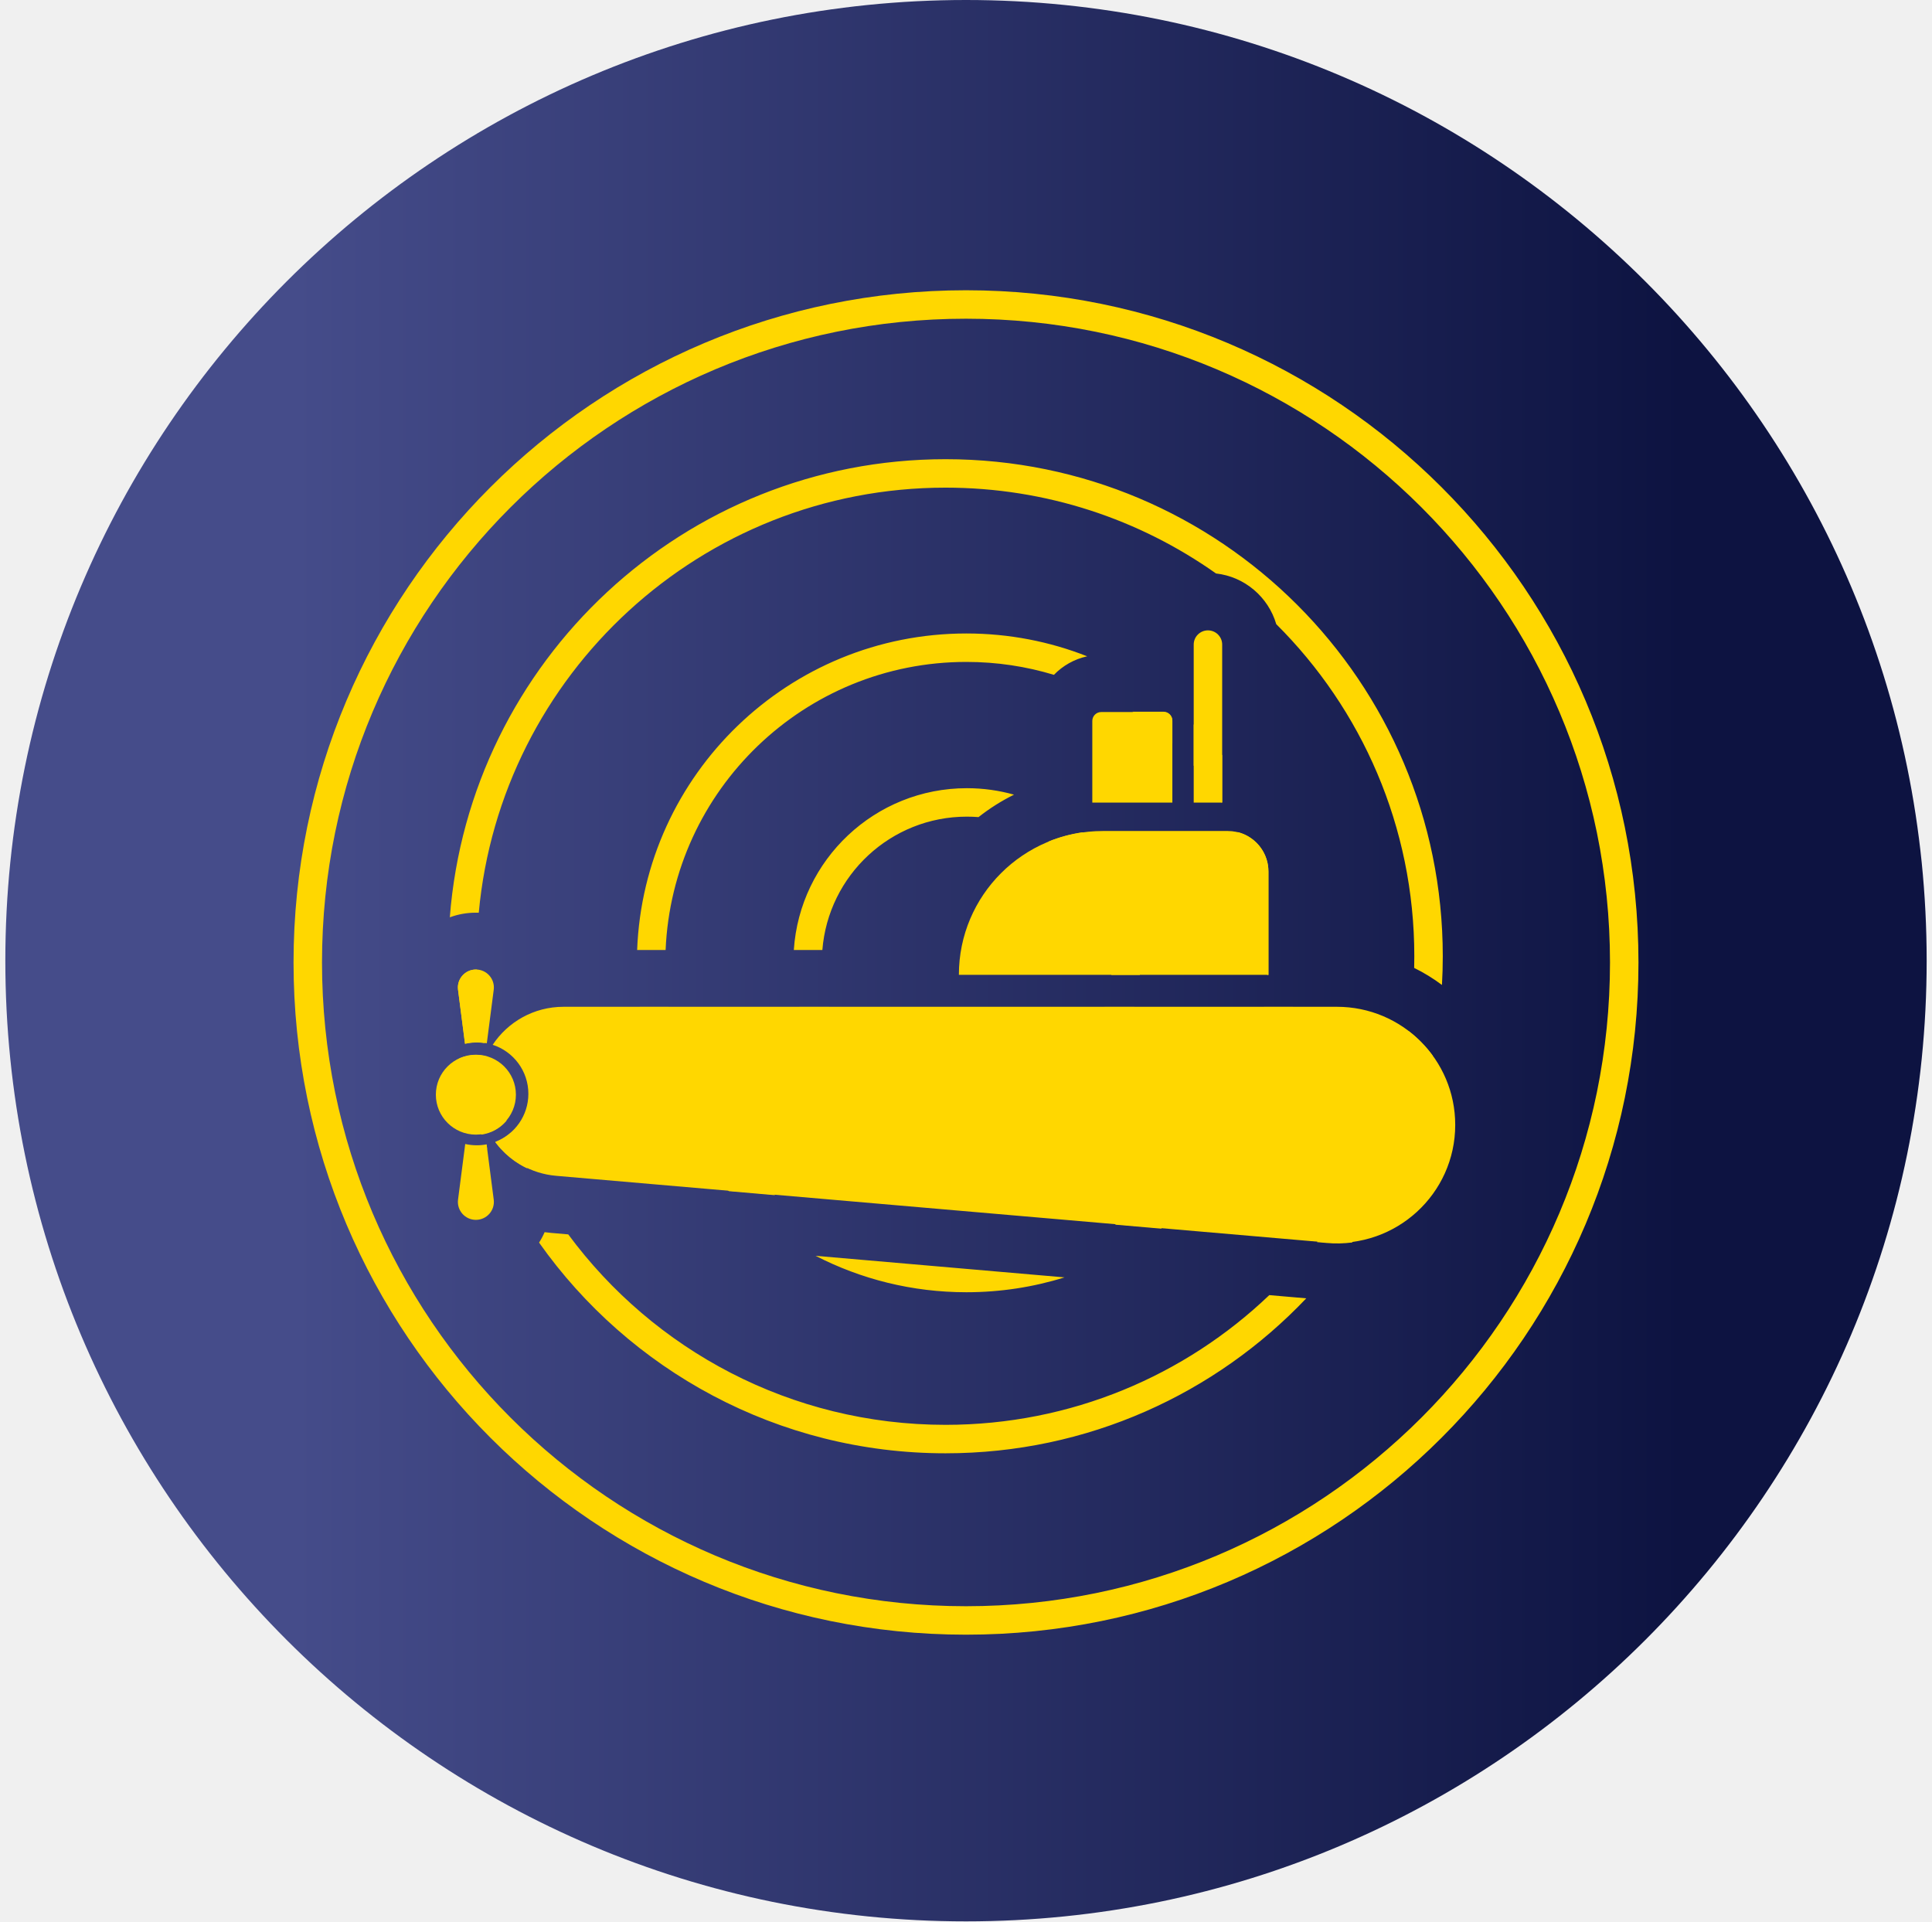
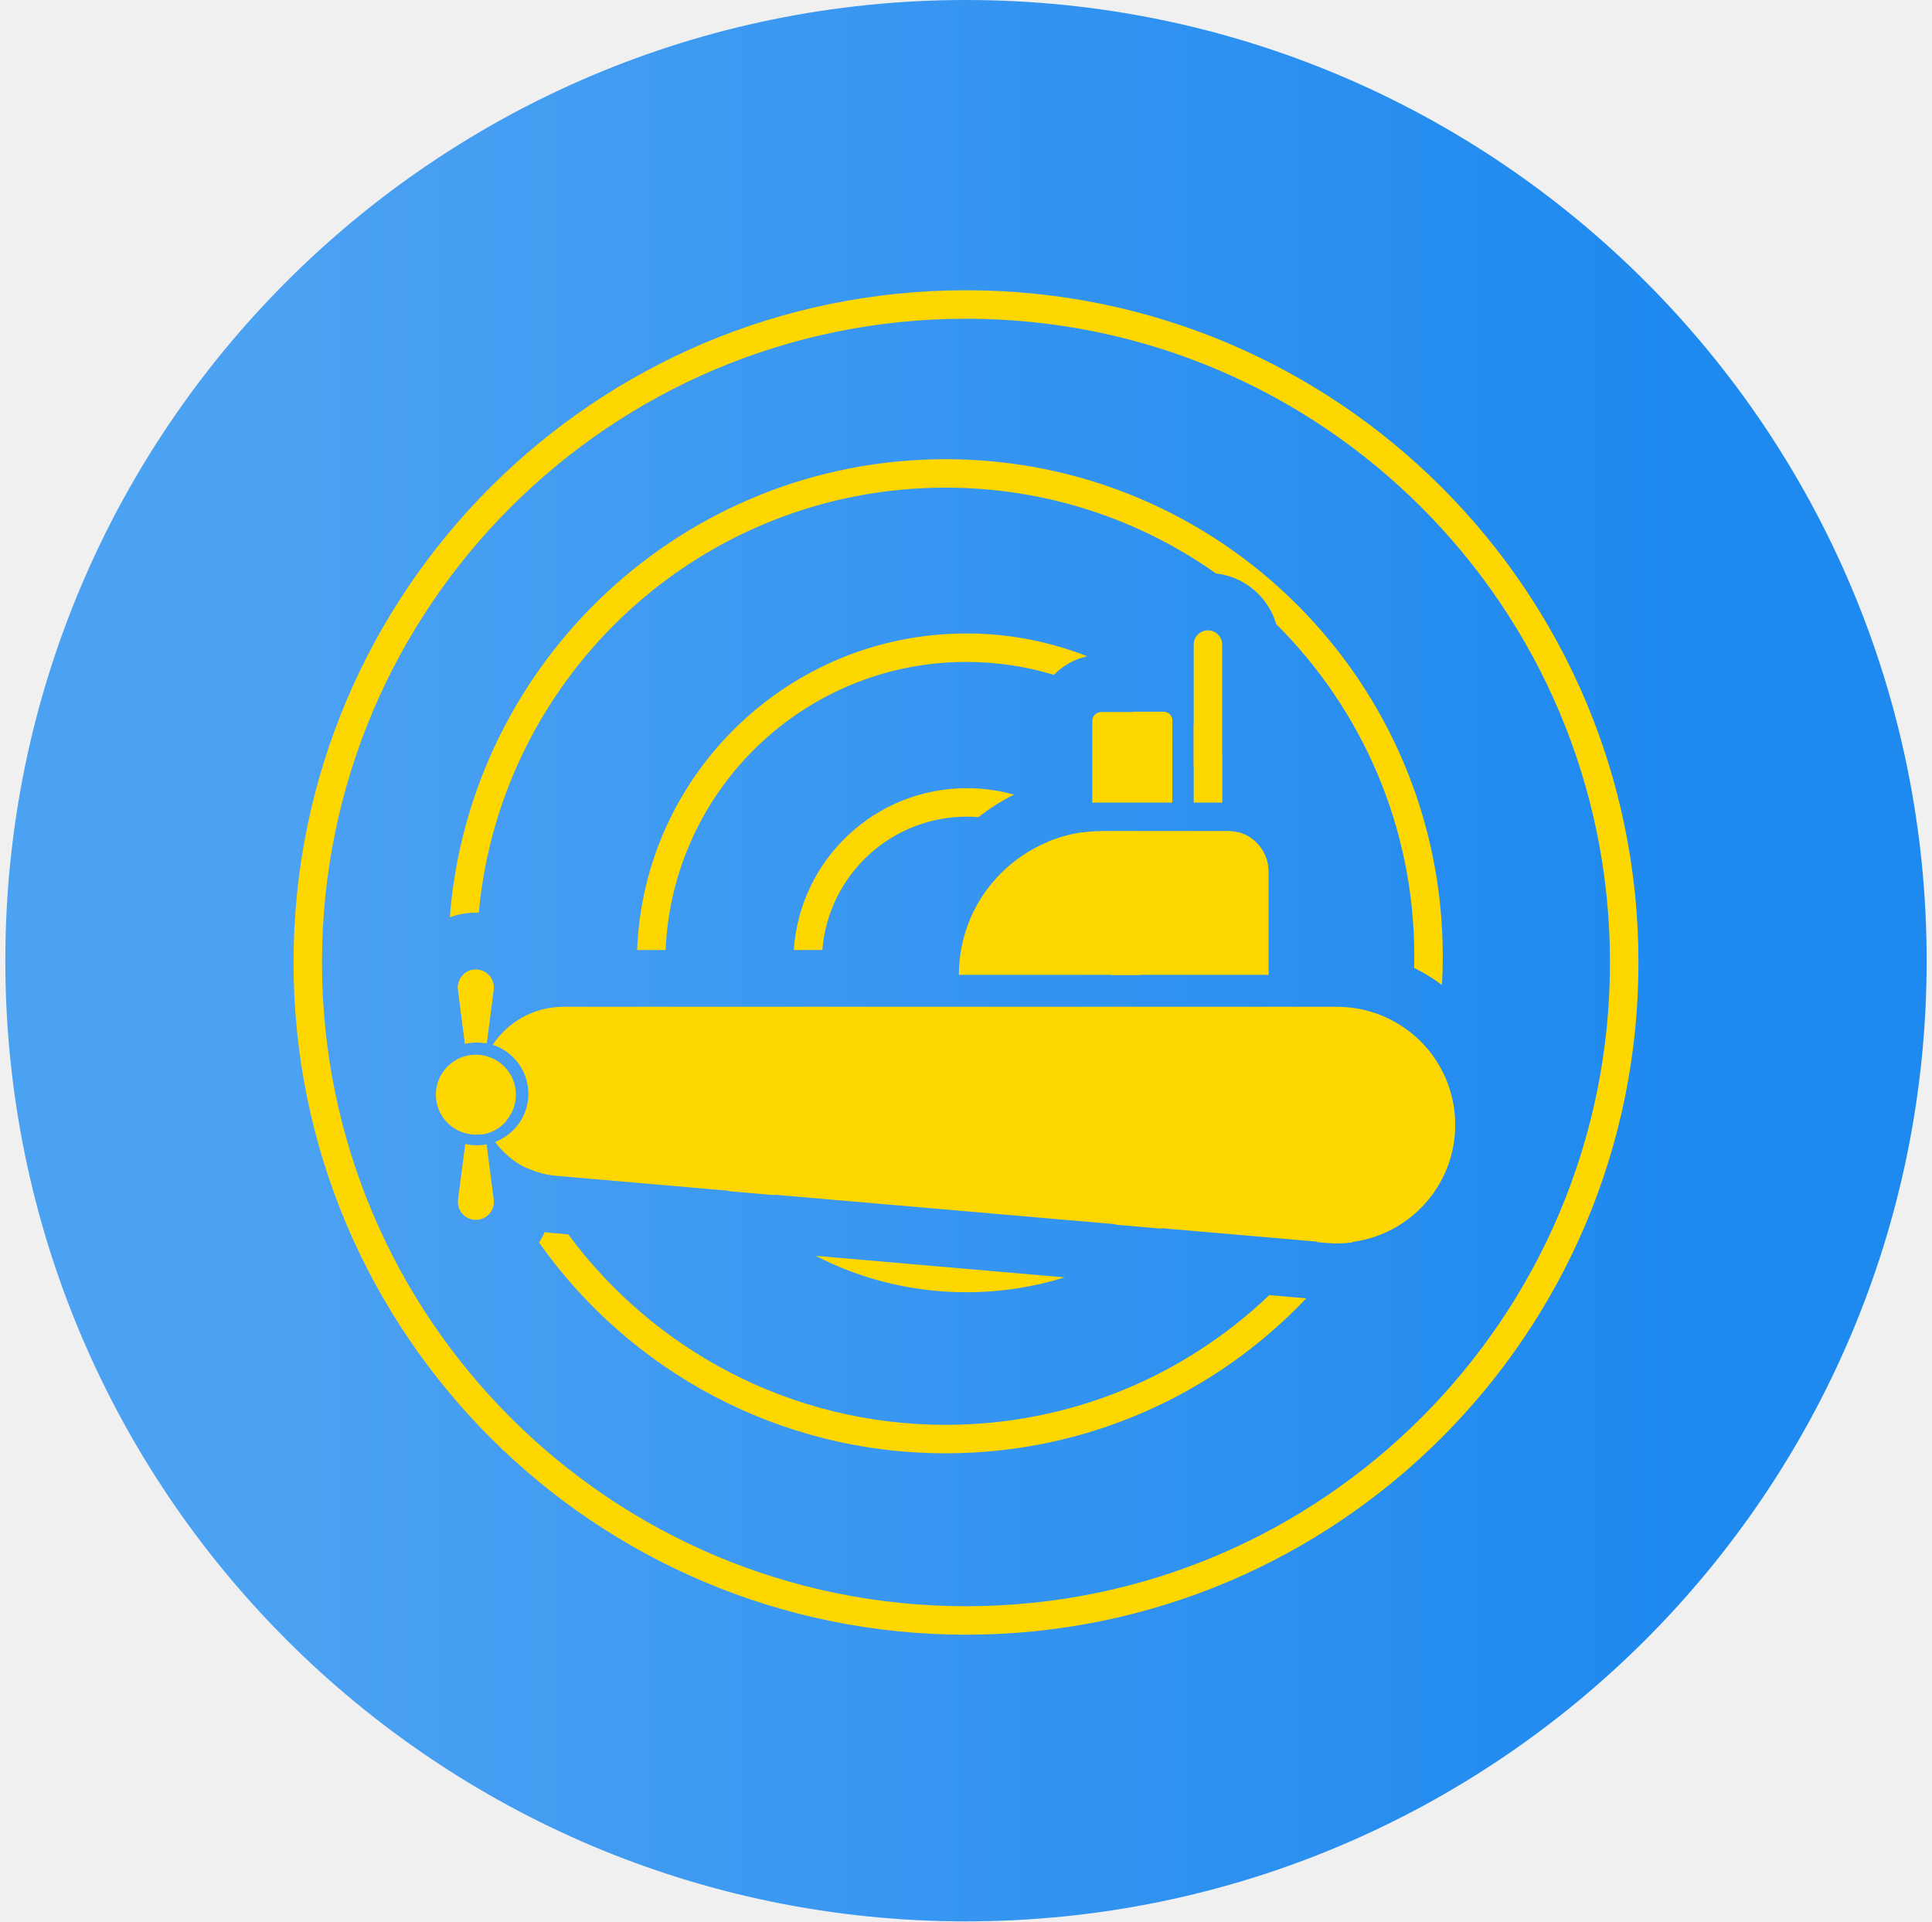
<svg xmlns="http://www.w3.org/2000/svg" width="181" height="180" viewBox="0 0 181 180" fill="none">
  <g clip-path="url(#clip0_2005_158)">
    <path d="M180.5 90C180.5 139.706 140.206 180 90.5 180C40.794 180 0.5 139.706 0.5 90C0.5 40.294 40.794 0 90.5 0C140.206 0 180.5 40.294 180.5 90Z" fill="url(#paint0_linear_2005_158)" />
    <path fill-rule="evenodd" clip-rule="evenodd" d="M90.5 150.476C123.821 150.476 150.833 123.475 150.833 90.167C150.833 56.859 123.821 29.858 90.5 29.858C57.179 29.858 30.167 56.859 30.167 90.167C30.167 123.475 57.179 150.476 90.5 150.476ZM90.5 153.142C125.294 153.142 153.5 124.947 153.5 90.167C153.5 55.387 125.294 27.192 90.5 27.192C55.706 27.192 27.5 55.387 27.5 90.167C27.5 124.947 55.706 153.142 90.5 153.142ZM132.487 90.677C132.496 90.313 132.5 89.949 132.5 89.584C132.5 77.425 127.555 66.421 119.566 58.472C118.824 55.936 116.616 54.027 113.921 53.724C106.762 48.66 98.02 45.684 88.583 45.684C65.704 45.684 46.911 63.173 44.853 85.507C44.764 85.504 44.674 85.502 44.583 85.502C43.721 85.502 42.899 85.656 42.141 85.937C44.002 61.925 64.084 43.019 88.583 43.019C114.311 43.019 135.167 63.867 135.167 89.584C135.167 90.487 135.141 91.383 135.09 92.274C134.277 91.664 133.406 91.129 132.487 90.677ZM131.945 96.581C132.817 97.242 133.588 98.03 134.231 98.916C132.928 105.319 130.31 111.245 126.672 116.399C125.899 116.498 125.104 116.516 124.294 116.446L123.382 116.367C127.749 110.706 130.765 103.95 131.945 96.581ZM111.833 67.865C112.782 68.769 113.673 69.732 114.5 70.749V75.173H114.402C113.633 73.956 112.774 72.802 111.833 71.72V67.865ZM101.853 61.485C98.349 60.104 94.531 59.346 90.537 59.346C73.891 59.346 60.322 72.516 59.69 89.001H62.358C62.989 73.989 75.364 62.011 90.537 62.011C93.388 62.011 96.142 62.434 98.736 63.221C99.567 62.364 100.644 61.747 101.853 61.485ZM109.833 69.643C108.671 68.552 107.416 67.559 106.081 66.676H109C109.057 66.676 109.113 66.682 109.167 66.693C109.547 66.77 109.833 67.106 109.833 67.509V69.643ZM94.998 74.447C93.594 74.052 92.114 73.84 90.583 73.84C81.973 73.84 74.926 80.534 74.369 89.001H77.043C77.595 82.008 83.446 76.506 90.583 76.506C90.95 76.506 91.313 76.52 91.673 76.549C92.7 75.738 93.814 75.032 94.998 74.447ZM104.11 91.333C104.147 90.922 104.167 90.505 104.167 90.084C104.167 85.41 101.804 81.288 98.208 78.845C99.221 78.429 100.295 78.133 101.414 77.974C104.74 80.948 106.833 85.272 106.833 90.084C106.833 90.504 106.817 90.921 106.786 91.333H104.11ZM77.678 94.332C79.462 99.75 84.566 103.662 90.583 103.662C96.601 103.662 101.705 99.75 103.489 94.332H106.272C104.404 101.243 98.088 106.327 90.583 106.327C83.079 106.327 76.763 101.243 74.895 94.332H77.678ZM62.634 94.332H59.941C60.831 100.993 63.848 106.982 68.287 111.593L72.609 111.968C67.338 107.625 63.672 101.405 62.634 94.332ZM104.458 114.728L108.776 115.102C115.386 110.255 119.994 102.842 121.133 94.332H118.44C117.155 103.082 111.849 110.526 104.458 114.728ZM118.718 91.333H118.833V81.641C118.833 81.245 118.773 80.863 118.66 80.504C118.266 79.245 117.235 78.267 115.943 77.949C117.735 81.655 118.74 85.812 118.74 90.204C118.74 90.582 118.733 90.958 118.718 91.333ZM99.732 119.669L76.411 117.649C80.644 119.83 85.447 121.061 90.537 121.061C93.739 121.061 96.827 120.574 99.732 119.669ZM49.423 109.474C48.864 108.376 48.349 107.252 47.882 106.103C47.451 106.487 46.951 106.794 46.403 107.005C46.416 107.022 46.429 107.039 46.441 107.056C46.458 107.078 46.475 107.101 46.492 107.123C46.629 107.3 46.772 107.471 46.923 107.636C47.445 108.206 48.049 108.701 48.718 109.1C48.946 109.236 49.181 109.361 49.423 109.474ZM45.678 98.992C46.127 101.051 46.722 103.056 47.45 104.996C47.069 105.447 46.583 105.807 46.031 106.038C45.827 106.123 45.614 106.191 45.393 106.239C45.293 106.261 45.192 106.279 45.089 106.293C44.209 104.005 43.504 101.63 42.991 99.184C43.254 99.06 43.533 98.967 43.825 98.907C44.07 98.856 44.324 98.83 44.583 98.83C44.611 98.83 44.639 98.83 44.667 98.831C44.91 98.836 45.148 98.865 45.378 98.914C45.48 98.936 45.579 98.962 45.678 98.992ZM44.684 90.836C44.75 93.182 45 95.482 45.42 97.722C45.273 97.699 45.123 97.683 44.972 97.673C44.871 97.667 44.769 97.664 44.667 97.664C44.639 97.664 44.611 97.664 44.583 97.665C44.565 97.665 44.546 97.665 44.528 97.666C44.197 97.675 43.875 97.718 43.565 97.79L42.912 92.733C42.901 92.65 42.897 92.568 42.898 92.487C42.899 92.424 42.904 92.363 42.911 92.302C43.016 91.484 43.715 90.833 44.583 90.833C44.617 90.833 44.651 90.834 44.684 90.836ZM45.64 107.66C45.584 107.527 45.528 107.393 45.474 107.26C45.511 107.253 45.548 107.247 45.586 107.239L45.64 107.66ZM50.503 116.41C50.701 116.1 50.875 115.774 51.023 115.434C51.228 115.462 51.435 115.485 51.643 115.503L53.236 115.641C61.234 126.464 74.089 133.483 88.583 133.483C100.347 133.483 111.031 128.86 118.914 121.331L122.379 121.631C113.89 130.573 101.888 136.149 88.583 136.149C72.849 136.149 58.937 128.351 50.503 116.41Z" fill="#FFD700" />
    <path fill-rule="evenodd" clip-rule="evenodd" d="M113.167 59.055C112.43 59.055 111.833 59.651 111.833 60.385V75.19H114.5V60.385C114.5 59.651 113.903 59.055 113.167 59.055ZM115.029 77.851C117.13 77.851 118.833 79.551 118.833 81.648V91.325H89.833C89.833 83.884 95.877 77.851 103.333 77.851H115.029ZM102.333 67.538C102.333 67.079 102.706 66.706 103.167 66.706H109C109.46 66.706 109.833 67.079 109.833 67.538V75.19H102.333V67.538ZM44.583 90.826C43.567 90.826 42.782 91.717 42.912 92.723L43.564 97.772C43.918 97.689 44.287 97.646 44.667 97.646C44.988 97.646 45.303 97.677 45.607 97.737L46.255 92.723C46.385 91.717 45.6 90.826 44.583 90.826ZM46.403 106.973C48.215 106.277 49.5 104.523 49.5 102.47C49.5 100.325 48.097 98.507 46.157 97.88C47.578 95.737 50.015 94.319 52.79 94.319H125.251C131.372 94.319 136.333 99.271 136.333 105.38C136.333 111.865 130.768 116.959 124.294 116.399L52.104 110.154C49.757 109.951 47.718 108.743 46.403 106.973ZM43.585 107.173C43.933 107.252 44.295 107.294 44.667 107.294C44.981 107.294 45.288 107.264 45.586 107.207L46.255 112.383C46.385 113.389 45.6 114.28 44.583 114.28C43.567 114.28 42.782 113.389 42.912 112.383L43.585 107.173ZM48.333 102.553C48.333 104.62 46.654 106.296 44.583 106.296C42.512 106.296 40.833 104.62 40.833 102.553C40.833 100.486 42.512 98.81 44.583 98.81C46.654 98.81 48.333 100.486 48.333 102.553Z" fill="#FFD700" />
  </g>
  <defs>
    <linearGradient id="paint0_linear_2005_158" x1="27.546" y1="90" x2="157.692" y2="90" gradientUnits="userSpaceOnUse">
-       <stop stop-color="#454C8A" />
-       <stop offset="1" stop-color="#0D1341" />
+       <stop stop-color="#4BA1F2" />
+       <stop offset="1" stop-color="#1E89EF" />
    </linearGradient>
    <clipPath id="clip0_2005_158">
      <rect width="180" height="180" fill="white" transform="translate(0.5)" />
    </clipPath>
  </defs>
</svg>
